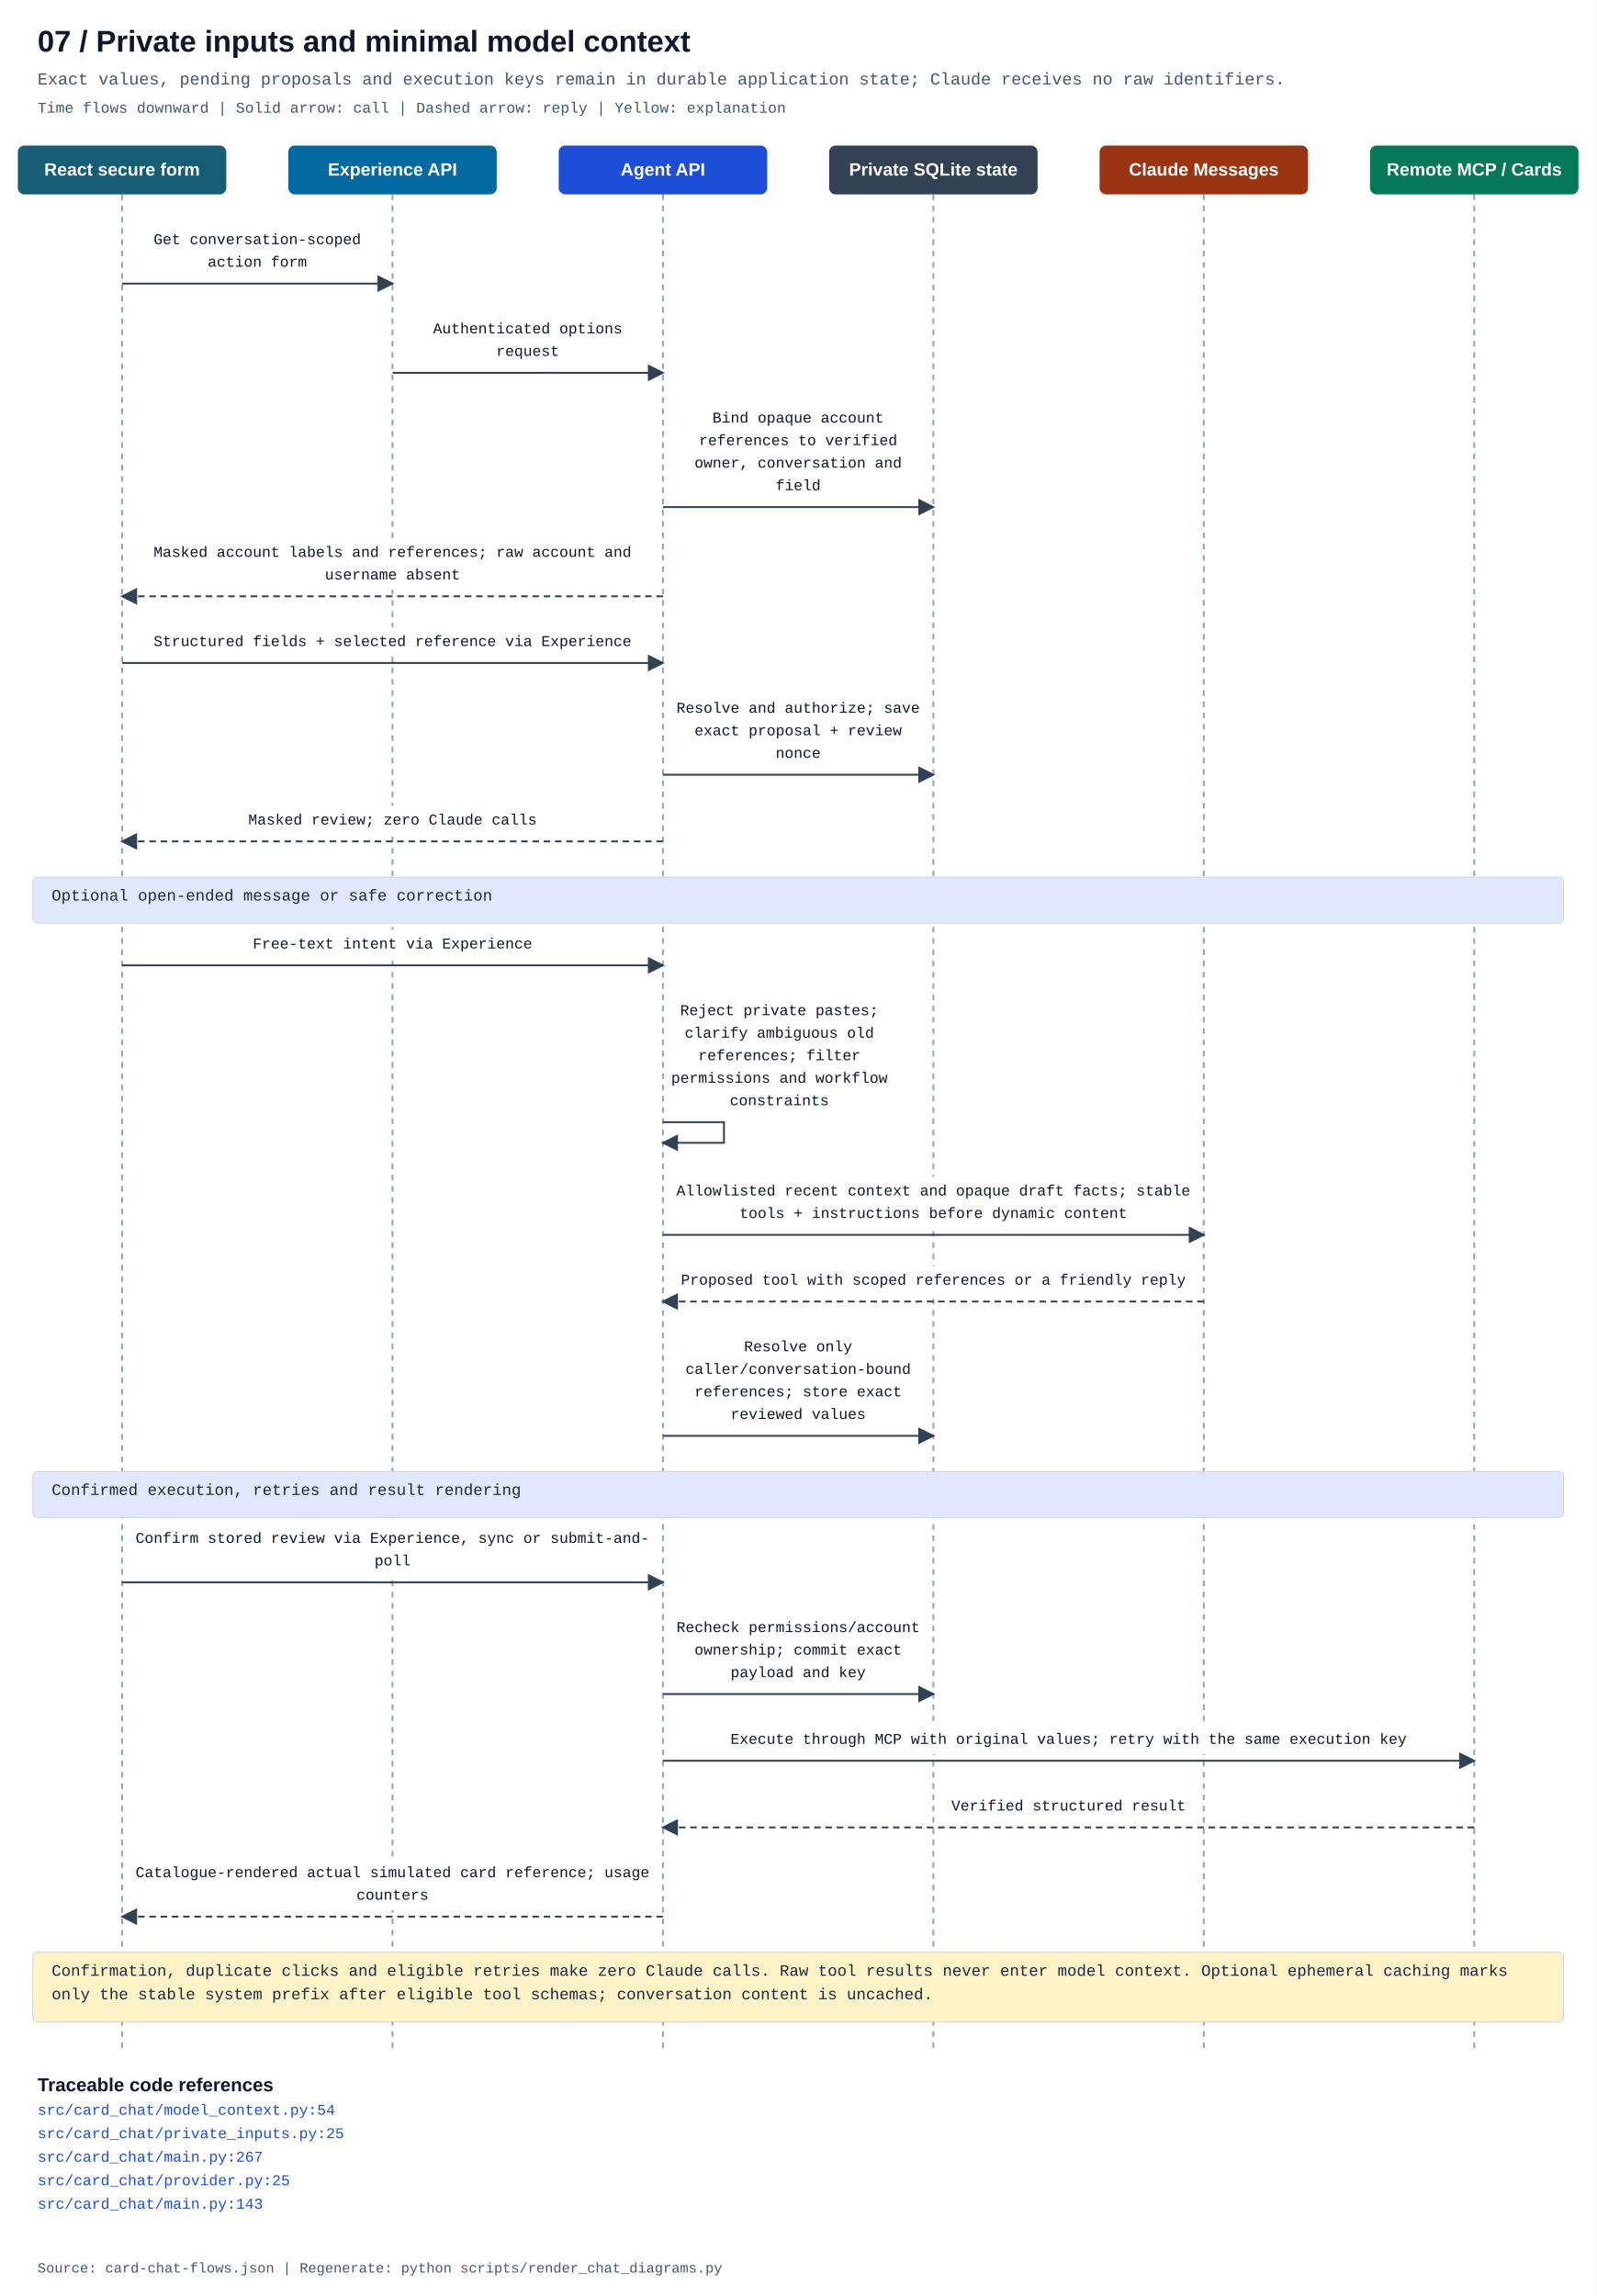
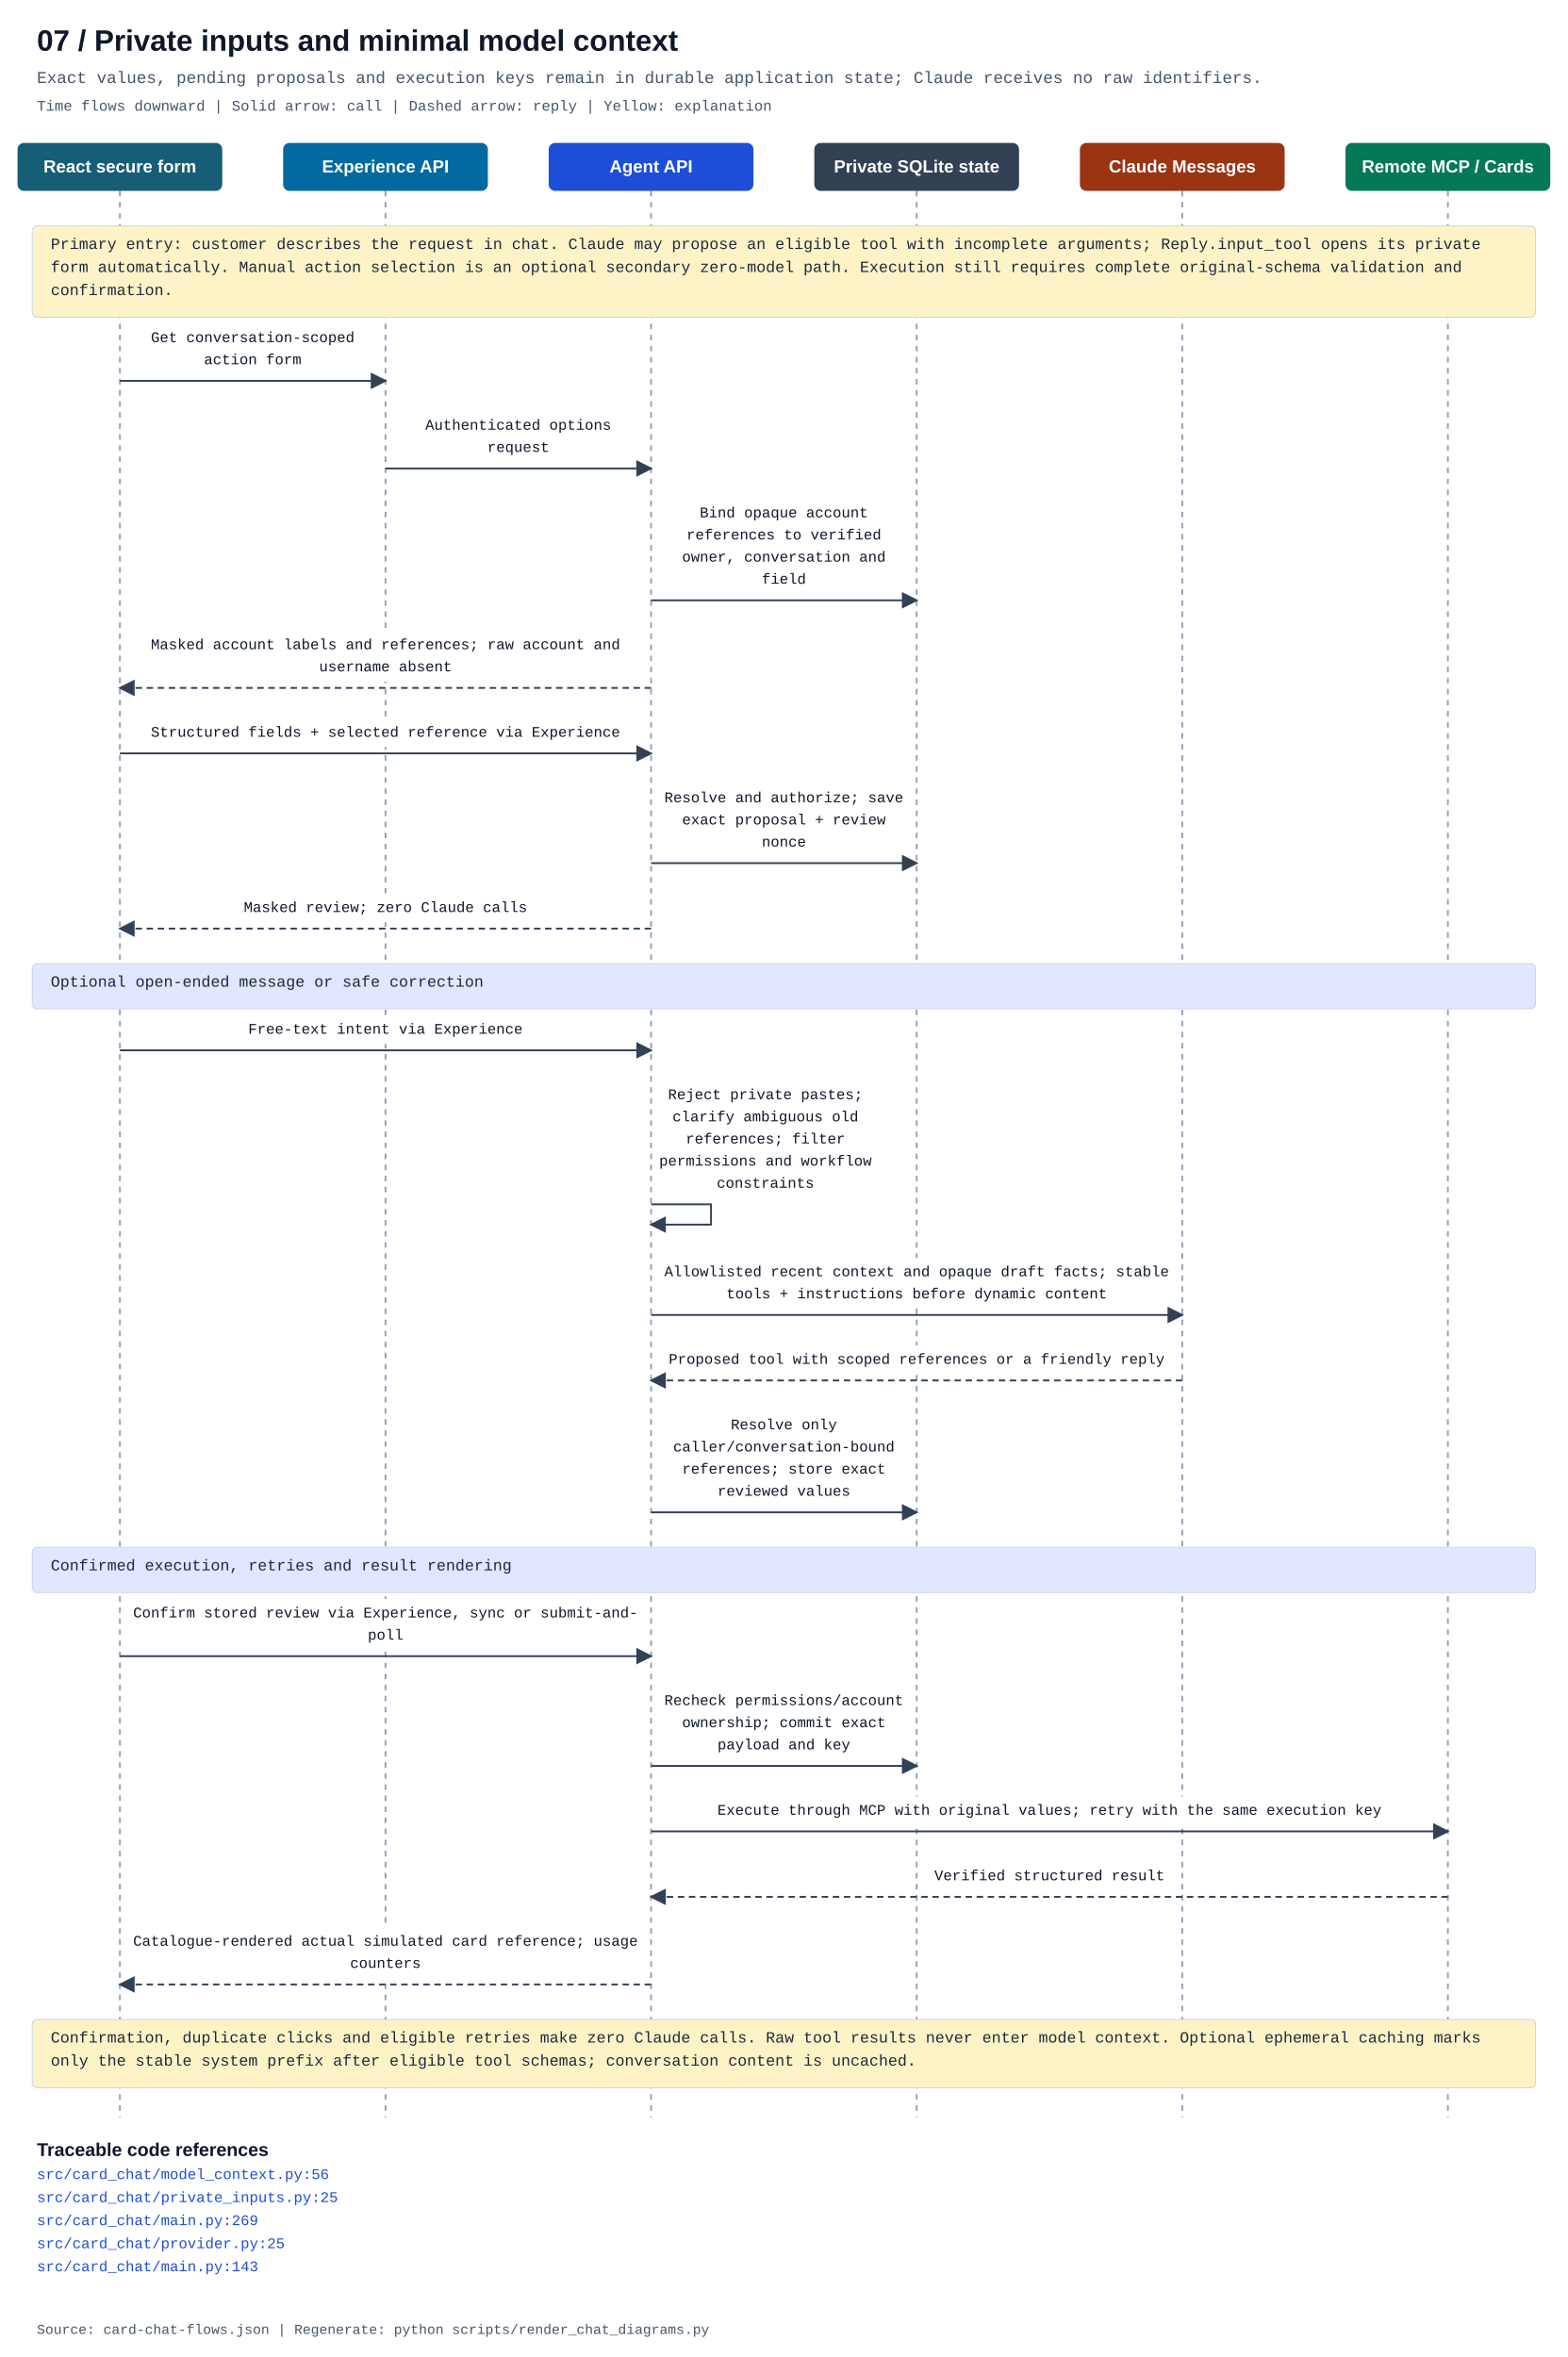
- <svg xmlns="http://www.w3.org/2000/svg" width="1700" height="2445" viewBox="0 0 1700 2445" role="img" aria-labelledby="title description">
+ <svg xmlns="http://www.w3.org/2000/svg" width="1700" height="2556" viewBox="0 0 1700 2556" role="img" aria-labelledby="title description">
  <defs>
    <marker id="arrow" markerWidth="9" markerHeight="9" refX="8" refY="4.5" orient="auto">
      <path d="M0 0 L9 4.5 L0 9" fill="#334155" />
    </marker>
  </defs>
  <style>text{font-family:Consolas,"Liberation Mono",monospace}.heading{font-family:Arial,sans-serif;font-weight:700}</style>
-   <rect width="1700" height="2445" fill="#fff" />
+   <rect width="1700" height="2556" fill="#fff" />
  <text x="40" y="55" class="heading" font-size="32" fill="#0f172a">07 / Private inputs and minimal model context</text>
  <text x="40" y="90" font-size="18" fill="#475569">Exact values, pending proposals and execution keys remain in durable application state; Claude receives no raw identifiers.</text>
  <text x="40" y="120" font-size="16" fill="#475569">Time flows downward | Solid arrow: call | Dashed arrow: reply | Yellow: explanation</text>
-   <path d="M130.0 207 V2185" stroke="#94a3b8" stroke-width="2" stroke-dasharray="6 6" />
+   <path d="M130.0 207 V2296" stroke="#94a3b8" stroke-width="2" stroke-dasharray="6 6" />
  <rect x="19.0" y="155" width="222" height="52" rx="7" fill="#155e75" />
  <text x="130.0" y="187" text-anchor="middle" class="heading" font-size="19" fill="white">React secure form</text>
-   <path d="M418.0 207 V2185" stroke="#94a3b8" stroke-width="2" stroke-dasharray="6 6" />
+   <path d="M418.0 207 V2296" stroke="#94a3b8" stroke-width="2" stroke-dasharray="6 6" />
  <rect x="307.0" y="155" width="222" height="52" rx="7" fill="#0369a1" />
  <text x="418.0" y="187" text-anchor="middle" class="heading" font-size="19" fill="white">Experience API</text>
-   <path d="M706.0 207 V2185" stroke="#94a3b8" stroke-width="2" stroke-dasharray="6 6" />
+   <path d="M706.0 207 V2296" stroke="#94a3b8" stroke-width="2" stroke-dasharray="6 6" />
  <rect x="595.0" y="155" width="222" height="52" rx="7" fill="#1d4ed8" />
  <text x="706.0" y="187" text-anchor="middle" class="heading" font-size="19" fill="white">Agent API</text>
-   <path d="M994.0 207 V2185" stroke="#94a3b8" stroke-width="2" stroke-dasharray="6 6" />
+   <path d="M994.0 207 V2296" stroke="#94a3b8" stroke-width="2" stroke-dasharray="6 6" />
  <rect x="883.0" y="155" width="222" height="52" rx="7" fill="#334155" />
  <text x="994.0" y="187" text-anchor="middle" class="heading" font-size="19" fill="white">Private SQLite state</text>
-   <path d="M1282.0 207 V2185" stroke="#94a3b8" stroke-width="2" stroke-dasharray="6 6" />
+   <path d="M1282.0 207 V2296" stroke="#94a3b8" stroke-width="2" stroke-dasharray="6 6" />
  <rect x="1171.0" y="155" width="222" height="52" rx="7" fill="#9a3412" />
  <text x="1282.0" y="187" text-anchor="middle" class="heading" font-size="19" fill="white">Claude Messages</text>
-   <path d="M1570.0 207 V2185" stroke="#94a3b8" stroke-width="2" stroke-dasharray="6 6" />
+   <path d="M1570.0 207 V2296" stroke="#94a3b8" stroke-width="2" stroke-dasharray="6 6" />
  <rect x="1459.0" y="155" width="222" height="52" rx="7" fill="#047857" />
  <text x="1570.0" y="187" text-anchor="middle" class="heading" font-size="19" fill="white">Remote MCP / Cards</text>
-   <rect x="156.75" y="240" width="234.5" height="55" fill="white" />
-   <text x="274.0" y="260" text-anchor="middle" font-size="16" fill="#0f172a">Get conversation-scoped</text>
-   <text x="274.0" y="284" text-anchor="middle" font-size="16" fill="#0f172a">action form</text>
-   <path d="M130.0 302 H418.0" fill="none" stroke="#334155" stroke-width="2" marker-end="url(#arrow)" />
-   <rect x="454.25" y="335" width="215.5" height="55" fill="white" />
-   <text x="562.0" y="355" text-anchor="middle" font-size="16" fill="#0f172a">Authenticated options</text>
-   <text x="562.0" y="379" text-anchor="middle" font-size="16" fill="#0f172a">request</text>
-   <path d="M418.0 397 H706.0" fill="none" stroke="#334155" stroke-width="2" marker-end="url(#arrow)" />
-   <rect x="732.75" y="430" width="234.5" height="103" fill="white" />
-   <text x="850.0" y="450" text-anchor="middle" font-size="16" fill="#0f172a">Bind opaque account</text>
-   <text x="850.0" y="474" text-anchor="middle" font-size="16" fill="#0f172a">references to verified</text>
-   <text x="850.0" y="498" text-anchor="middle" font-size="16" fill="#0f172a">owner, conversation and</text>
-   <text x="850.0" y="522" text-anchor="middle" font-size="16" fill="#0f172a">field</text>
-   <path d="M706.0 540 H994.0" fill="none" stroke="#334155" stroke-width="2" marker-end="url(#arrow)" />
-   <rect x="158.25" y="573" width="519.5" height="55" fill="white" />
-   <text x="418.0" y="593" text-anchor="middle" font-size="16" fill="#0f172a">Masked account labels and references; raw account and</text>
-   <text x="418.0" y="617" text-anchor="middle" font-size="16" fill="#0f172a">username absent</text>
-   <path d="M706.0 635 H130.0" fill="none" stroke="#334155" stroke-width="2" stroke-dasharray="7 5" marker-end="url(#arrow)" />
-   <rect x="158.25" y="668" width="519.5" height="31" fill="white" />
-   <text x="418.0" y="688" text-anchor="middle" font-size="16" fill="#0f172a">Structured fields + selected reference via Experience</text>
-   <path d="M130.0 706 H706.0" fill="none" stroke="#334155" stroke-width="2" marker-end="url(#arrow)" />
-   <rect x="713.75" y="739" width="272.5" height="79" fill="white" />
-   <text x="850.0" y="759" text-anchor="middle" font-size="16" fill="#0f172a">Resolve and authorize; save</text>
-   <text x="850.0" y="783" text-anchor="middle" font-size="16" fill="#0f172a">exact proposal + review</text>
-   <text x="850.0" y="807" text-anchor="middle" font-size="16" fill="#0f172a">nonce</text>
-   <path d="M706.0 825 H994.0" fill="none" stroke="#334155" stroke-width="2" marker-end="url(#arrow)" />
-   <rect x="258.0" y="858" width="320.0" height="31" fill="white" />
-   <text x="418.0" y="878" text-anchor="middle" font-size="16" fill="#0f172a">Masked review; zero Claude calls</text>
-   <path d="M706.0 896 H130.0" fill="none" stroke="#334155" stroke-width="2" stroke-dasharray="7 5" marker-end="url(#arrow)" />
-   <rect x="35" y="934" width="1630" height="49" rx="5" fill="#e0e7ff" stroke="#cbd5e1" />
-   <text x="55" y="959" font-size="17" fill="#1e293b">Optional open-ended message or safe correction</text>
-   <rect x="262.75" y="990" width="310.5" height="31" fill="white" />
-   <text x="418.0" y="1010" text-anchor="middle" font-size="16" fill="#0f172a">Free-text intent via Experience</text>
-   <path d="M130.0 1028 H706.0" fill="none" stroke="#334155" stroke-width="2" marker-end="url(#arrow)" />
-   <rect x="708.0" y="1061" width="244.0" height="127" fill="white" />
-   <text x="830.0" y="1081" text-anchor="middle" font-size="16" fill="#0f172a">Reject private pastes;</text>
-   <text x="830.0" y="1105" text-anchor="middle" font-size="16" fill="#0f172a">clarify ambiguous old</text>
-   <text x="830.0" y="1129" text-anchor="middle" font-size="16" fill="#0f172a">references; filter</text>
-   <text x="830.0" y="1153" text-anchor="middle" font-size="16" fill="#0f172a">permissions and workflow</text>
-   <text x="830.0" y="1177" text-anchor="middle" font-size="16" fill="#0f172a">constraints</text>
-   <path d="M706.0 1195 H771.0 V1217 H706.0" fill="none" stroke="#334155" stroke-width="2" marker-end="url(#arrow)" />
-   <rect x="715.25" y="1253" width="557.5" height="55" fill="white" />
-   <text x="994.0" y="1273" text-anchor="middle" font-size="16" fill="#0f172a">Allowlisted recent context and opaque draft facts; stable</text>
-   <text x="994.0" y="1297" text-anchor="middle" font-size="16" fill="#0f172a">tools + instructions before dynamic content</text>
-   <path d="M706.0 1315 H1282.0" fill="none" stroke="#334155" stroke-width="2" marker-end="url(#arrow)" />
-   <rect x="720.0" y="1348" width="548.0" height="31" fill="white" />
-   <text x="994.0" y="1368" text-anchor="middle" font-size="16" fill="#0f172a">Proposed tool with scoped references or a friendly reply</text>
-   <path d="M1282.0 1386 H706.0" fill="none" stroke="#334155" stroke-width="2" stroke-dasharray="7 5" marker-end="url(#arrow)" />
-   <rect x="723.25" y="1419" width="253.5" height="103" fill="white" />
-   <text x="850.0" y="1439" text-anchor="middle" font-size="16" fill="#0f172a">Resolve only</text>
-   <text x="850.0" y="1463" text-anchor="middle" font-size="16" fill="#0f172a">caller/conversation-bound</text>
-   <text x="850.0" y="1487" text-anchor="middle" font-size="16" fill="#0f172a">references; store exact</text>
-   <text x="850.0" y="1511" text-anchor="middle" font-size="16" fill="#0f172a">reviewed values</text>
-   <path d="M706.0 1529 H994.0" fill="none" stroke="#334155" stroke-width="2" marker-end="url(#arrow)" />
-   <rect x="35" y="1567" width="1630" height="49" rx="5" fill="#e0e7ff" stroke="#cbd5e1" />
-   <text x="55" y="1592" font-size="17" fill="#1e293b">Confirmed execution, retries and result rendering</text>
-   <rect x="139.25" y="1623" width="557.5" height="55" fill="white" />
-   <text x="418.0" y="1643" text-anchor="middle" font-size="16" fill="#0f172a">Confirm stored review via Experience, sync or submit-and-</text>
-   <text x="418.0" y="1667" text-anchor="middle" font-size="16" fill="#0f172a">poll</text>
-   <path d="M130.0 1685 H706.0" fill="none" stroke="#334155" stroke-width="2" marker-end="url(#arrow)" />
-   <rect x="713.75" y="1718" width="272.5" height="79" fill="white" />
-   <text x="850.0" y="1738" text-anchor="middle" font-size="16" fill="#0f172a">Recheck permissions/account</text>
-   <text x="850.0" y="1762" text-anchor="middle" font-size="16" fill="#0f172a">ownership; commit exact</text>
-   <text x="850.0" y="1786" text-anchor="middle" font-size="16" fill="#0f172a">payload and key</text>
-   <path d="M706.0 1804 H994.0" fill="none" stroke="#334155" stroke-width="2" marker-end="url(#arrow)" />
-   <rect x="773.75" y="1837" width="728.5" height="31" fill="white" />
-   <text x="1138.0" y="1857" text-anchor="middle" font-size="16" fill="#0f172a">Execute through MCP with original values; retry with the same execution key</text>
-   <path d="M706.0 1875 H1570.0" fill="none" stroke="#334155" stroke-width="2" marker-end="url(#arrow)" />
-   <rect x="1006.5" y="1908" width="263.0" height="31" fill="white" />
-   <text x="1138.0" y="1928" text-anchor="middle" font-size="16" fill="#0f172a">Verified structured result</text>
-   <path d="M1570.0 1946 H706.0" fill="none" stroke="#334155" stroke-width="2" stroke-dasharray="7 5" marker-end="url(#arrow)" />
-   <rect x="139.25" y="1979" width="557.5" height="55" fill="white" />
-   <text x="418.0" y="1999" text-anchor="middle" font-size="16" fill="#0f172a">Catalogue-rendered actual simulated card reference; usage</text>
-   <text x="418.0" y="2023" text-anchor="middle" font-size="16" fill="#0f172a">counters</text>
-   <path d="M706.0 2041 H130.0" fill="none" stroke="#334155" stroke-width="2" stroke-dasharray="7 5" marker-end="url(#arrow)" />
-   <rect x="35" y="2079" width="1630" height="74" rx="5" fill="#fef3c7" stroke="#cbd5e1" />
-   <text x="55" y="2104" font-size="17" fill="#1e293b">Confirmation, duplicate clicks and eligible retries make zero Claude calls. Raw tool results never enter model context. Optional ephemeral caching marks</text>
-   <text x="55" y="2129" font-size="17" fill="#1e293b">only the stable system prefix after eligible tool schemas; conversation content is uncached.</text>
-   <text x="40" y="2227" class="heading" font-size="20" fill="#0f172a">Traceable code references</text>
+   <rect x="35" y="245" width="1630" height="99" rx="5" fill="#fef3c7" stroke="#cbd5e1" />
+   <text x="55" y="270" font-size="17" fill="#1e293b">Primary entry: customer describes the request in chat. Claude may propose an eligible tool with incomplete arguments; Reply.input_tool opens its private</text>
+   <text x="55" y="295" font-size="17" fill="#1e293b">form automatically. Manual action selection is an optional secondary zero-model path. Execution still requires complete original-schema validation and</text>
+   <text x="55" y="320" font-size="17" fill="#1e293b">confirmation.</text>
+   <rect x="156.75" y="351" width="234.5" height="55" fill="white" />
+   <text x="274.0" y="371" text-anchor="middle" font-size="16" fill="#0f172a">Get conversation-scoped</text>
+   <text x="274.0" y="395" text-anchor="middle" font-size="16" fill="#0f172a">action form</text>
+   <path d="M130.0 413 H418.0" fill="none" stroke="#334155" stroke-width="2" marker-end="url(#arrow)" />
+   <rect x="454.25" y="446" width="215.5" height="55" fill="white" />
+   <text x="562.0" y="466" text-anchor="middle" font-size="16" fill="#0f172a">Authenticated options</text>
+   <text x="562.0" y="490" text-anchor="middle" font-size="16" fill="#0f172a">request</text>
+   <path d="M418.0 508 H706.0" fill="none" stroke="#334155" stroke-width="2" marker-end="url(#arrow)" />
+   <rect x="732.75" y="541" width="234.5" height="103" fill="white" />
+   <text x="850.0" y="561" text-anchor="middle" font-size="16" fill="#0f172a">Bind opaque account</text>
+   <text x="850.0" y="585" text-anchor="middle" font-size="16" fill="#0f172a">references to verified</text>
+   <text x="850.0" y="609" text-anchor="middle" font-size="16" fill="#0f172a">owner, conversation and</text>
+   <text x="850.0" y="633" text-anchor="middle" font-size="16" fill="#0f172a">field</text>
+   <path d="M706.0 651 H994.0" fill="none" stroke="#334155" stroke-width="2" marker-end="url(#arrow)" />
+   <rect x="158.25" y="684" width="519.5" height="55" fill="white" />
+   <text x="418.0" y="704" text-anchor="middle" font-size="16" fill="#0f172a">Masked account labels and references; raw account and</text>
+   <text x="418.0" y="728" text-anchor="middle" font-size="16" fill="#0f172a">username absent</text>
+   <path d="M706.0 746 H130.0" fill="none" stroke="#334155" stroke-width="2" stroke-dasharray="7 5" marker-end="url(#arrow)" />
+   <rect x="158.25" y="779" width="519.5" height="31" fill="white" />
+   <text x="418.0" y="799" text-anchor="middle" font-size="16" fill="#0f172a">Structured fields + selected reference via Experience</text>
+   <path d="M130.0 817 H706.0" fill="none" stroke="#334155" stroke-width="2" marker-end="url(#arrow)" />
+   <rect x="713.75" y="850" width="272.5" height="79" fill="white" />
+   <text x="850.0" y="870" text-anchor="middle" font-size="16" fill="#0f172a">Resolve and authorize; save</text>
+   <text x="850.0" y="894" text-anchor="middle" font-size="16" fill="#0f172a">exact proposal + review</text>
+   <text x="850.0" y="918" text-anchor="middle" font-size="16" fill="#0f172a">nonce</text>
+   <path d="M706.0 936 H994.0" fill="none" stroke="#334155" stroke-width="2" marker-end="url(#arrow)" />
+   <rect x="258.0" y="969" width="320.0" height="31" fill="white" />
+   <text x="418.0" y="989" text-anchor="middle" font-size="16" fill="#0f172a">Masked review; zero Claude calls</text>
+   <path d="M706.0 1007 H130.0" fill="none" stroke="#334155" stroke-width="2" stroke-dasharray="7 5" marker-end="url(#arrow)" />
+   <rect x="35" y="1045" width="1630" height="49" rx="5" fill="#e0e7ff" stroke="#cbd5e1" />
+   <text x="55" y="1070" font-size="17" fill="#1e293b">Optional open-ended message or safe correction</text>
+   <rect x="262.75" y="1101" width="310.5" height="31" fill="white" />
+   <text x="418.0" y="1121" text-anchor="middle" font-size="16" fill="#0f172a">Free-text intent via Experience</text>
+   <path d="M130.0 1139 H706.0" fill="none" stroke="#334155" stroke-width="2" marker-end="url(#arrow)" />
+   <rect x="708.0" y="1172" width="244.0" height="127" fill="white" />
+   <text x="830.0" y="1192" text-anchor="middle" font-size="16" fill="#0f172a">Reject private pastes;</text>
+   <text x="830.0" y="1216" text-anchor="middle" font-size="16" fill="#0f172a">clarify ambiguous old</text>
+   <text x="830.0" y="1240" text-anchor="middle" font-size="16" fill="#0f172a">references; filter</text>
+   <text x="830.0" y="1264" text-anchor="middle" font-size="16" fill="#0f172a">permissions and workflow</text>
+   <text x="830.0" y="1288" text-anchor="middle" font-size="16" fill="#0f172a">constraints</text>
+   <path d="M706.0 1306 H771.0 V1328 H706.0" fill="none" stroke="#334155" stroke-width="2" marker-end="url(#arrow)" />
+   <rect x="715.25" y="1364" width="557.5" height="55" fill="white" />
+   <text x="994.0" y="1384" text-anchor="middle" font-size="16" fill="#0f172a">Allowlisted recent context and opaque draft facts; stable</text>
+   <text x="994.0" y="1408" text-anchor="middle" font-size="16" fill="#0f172a">tools + instructions before dynamic content</text>
+   <path d="M706.0 1426 H1282.0" fill="none" stroke="#334155" stroke-width="2" marker-end="url(#arrow)" />
+   <rect x="720.0" y="1459" width="548.0" height="31" fill="white" />
+   <text x="994.0" y="1479" text-anchor="middle" font-size="16" fill="#0f172a">Proposed tool with scoped references or a friendly reply</text>
+   <path d="M1282.0 1497 H706.0" fill="none" stroke="#334155" stroke-width="2" stroke-dasharray="7 5" marker-end="url(#arrow)" />
+   <rect x="723.25" y="1530" width="253.5" height="103" fill="white" />
+   <text x="850.0" y="1550" text-anchor="middle" font-size="16" fill="#0f172a">Resolve only</text>
+   <text x="850.0" y="1574" text-anchor="middle" font-size="16" fill="#0f172a">caller/conversation-bound</text>
+   <text x="850.0" y="1598" text-anchor="middle" font-size="16" fill="#0f172a">references; store exact</text>
+   <text x="850.0" y="1622" text-anchor="middle" font-size="16" fill="#0f172a">reviewed values</text>
+   <path d="M706.0 1640 H994.0" fill="none" stroke="#334155" stroke-width="2" marker-end="url(#arrow)" />
+   <rect x="35" y="1678" width="1630" height="49" rx="5" fill="#e0e7ff" stroke="#cbd5e1" />
+   <text x="55" y="1703" font-size="17" fill="#1e293b">Confirmed execution, retries and result rendering</text>
+   <rect x="139.25" y="1734" width="557.5" height="55" fill="white" />
+   <text x="418.0" y="1754" text-anchor="middle" font-size="16" fill="#0f172a">Confirm stored review via Experience, sync or submit-and-</text>
+   <text x="418.0" y="1778" text-anchor="middle" font-size="16" fill="#0f172a">poll</text>
+   <path d="M130.0 1796 H706.0" fill="none" stroke="#334155" stroke-width="2" marker-end="url(#arrow)" />
+   <rect x="713.75" y="1829" width="272.5" height="79" fill="white" />
+   <text x="850.0" y="1849" text-anchor="middle" font-size="16" fill="#0f172a">Recheck permissions/account</text>
+   <text x="850.0" y="1873" text-anchor="middle" font-size="16" fill="#0f172a">ownership; commit exact</text>
+   <text x="850.0" y="1897" text-anchor="middle" font-size="16" fill="#0f172a">payload and key</text>
+   <path d="M706.0 1915 H994.0" fill="none" stroke="#334155" stroke-width="2" marker-end="url(#arrow)" />
+   <rect x="773.75" y="1948" width="728.5" height="31" fill="white" />
+   <text x="1138.0" y="1968" text-anchor="middle" font-size="16" fill="#0f172a">Execute through MCP with original values; retry with the same execution key</text>
+   <path d="M706.0 1986 H1570.0" fill="none" stroke="#334155" stroke-width="2" marker-end="url(#arrow)" />
+   <rect x="1006.5" y="2019" width="263.0" height="31" fill="white" />
+   <text x="1138.0" y="2039" text-anchor="middle" font-size="16" fill="#0f172a">Verified structured result</text>
+   <path d="M1570.0 2057 H706.0" fill="none" stroke="#334155" stroke-width="2" stroke-dasharray="7 5" marker-end="url(#arrow)" />
+   <rect x="139.25" y="2090" width="557.5" height="55" fill="white" />
+   <text x="418.0" y="2110" text-anchor="middle" font-size="16" fill="#0f172a">Catalogue-rendered actual simulated card reference; usage</text>
+   <text x="418.0" y="2134" text-anchor="middle" font-size="16" fill="#0f172a">counters</text>
+   <path d="M706.0 2152 H130.0" fill="none" stroke="#334155" stroke-width="2" stroke-dasharray="7 5" marker-end="url(#arrow)" />
+   <rect x="35" y="2190" width="1630" height="74" rx="5" fill="#fef3c7" stroke="#cbd5e1" />
+   <text x="55" y="2215" font-size="17" fill="#1e293b">Confirmation, duplicate clicks and eligible retries make zero Claude calls. Raw tool results never enter model context. Optional ephemeral caching marks</text>
+   <text x="55" y="2240" font-size="17" fill="#1e293b">only the stable system prefix after eligible tool schemas; conversation content is uncached.</text>
+   <text x="40" y="2338" class="heading" font-size="20" fill="#0f172a">Traceable code references</text>
  <a href="../../src/card_chat/model_context.py">
-     <text x="40" y="2252" font-size="16" fill="#1d4ed8">src/card_chat/model_context.py:54</text>
+     <text x="40" y="2363" font-size="16" fill="#1d4ed8">src/card_chat/model_context.py:56</text>
  </a>
  <a href="../../src/card_chat/private_inputs.py">
-     <text x="40" y="2277" font-size="16" fill="#1d4ed8">src/card_chat/private_inputs.py:25</text>
+     <text x="40" y="2388" font-size="16" fill="#1d4ed8">src/card_chat/private_inputs.py:25</text>
  </a>
  <a href="../../src/card_chat/main.py">
-     <text x="40" y="2302" font-size="16" fill="#1d4ed8">src/card_chat/main.py:267</text>
+     <text x="40" y="2413" font-size="16" fill="#1d4ed8">src/card_chat/main.py:269</text>
  </a>
  <a href="../../src/card_chat/provider.py">
-     <text x="40" y="2327" font-size="16" fill="#1d4ed8">src/card_chat/provider.py:25</text>
+     <text x="40" y="2438" font-size="16" fill="#1d4ed8">src/card_chat/provider.py:25</text>
  </a>
  <a href="../../src/card_chat/main.py">
-     <text x="40" y="2352" font-size="16" fill="#1d4ed8">src/card_chat/main.py:143</text>
+     <text x="40" y="2463" font-size="16" fill="#1d4ed8">src/card_chat/main.py:143</text>
  </a>
-   <text x="40" y="2420" font-size="15" fill="#475569">Source: card-chat-flows.json | Regenerate: python scripts/render_chat_diagrams.py</text>
+   <text x="40" y="2531" font-size="15" fill="#475569">Source: card-chat-flows.json | Regenerate: python scripts/render_chat_diagrams.py</text>
</svg>
